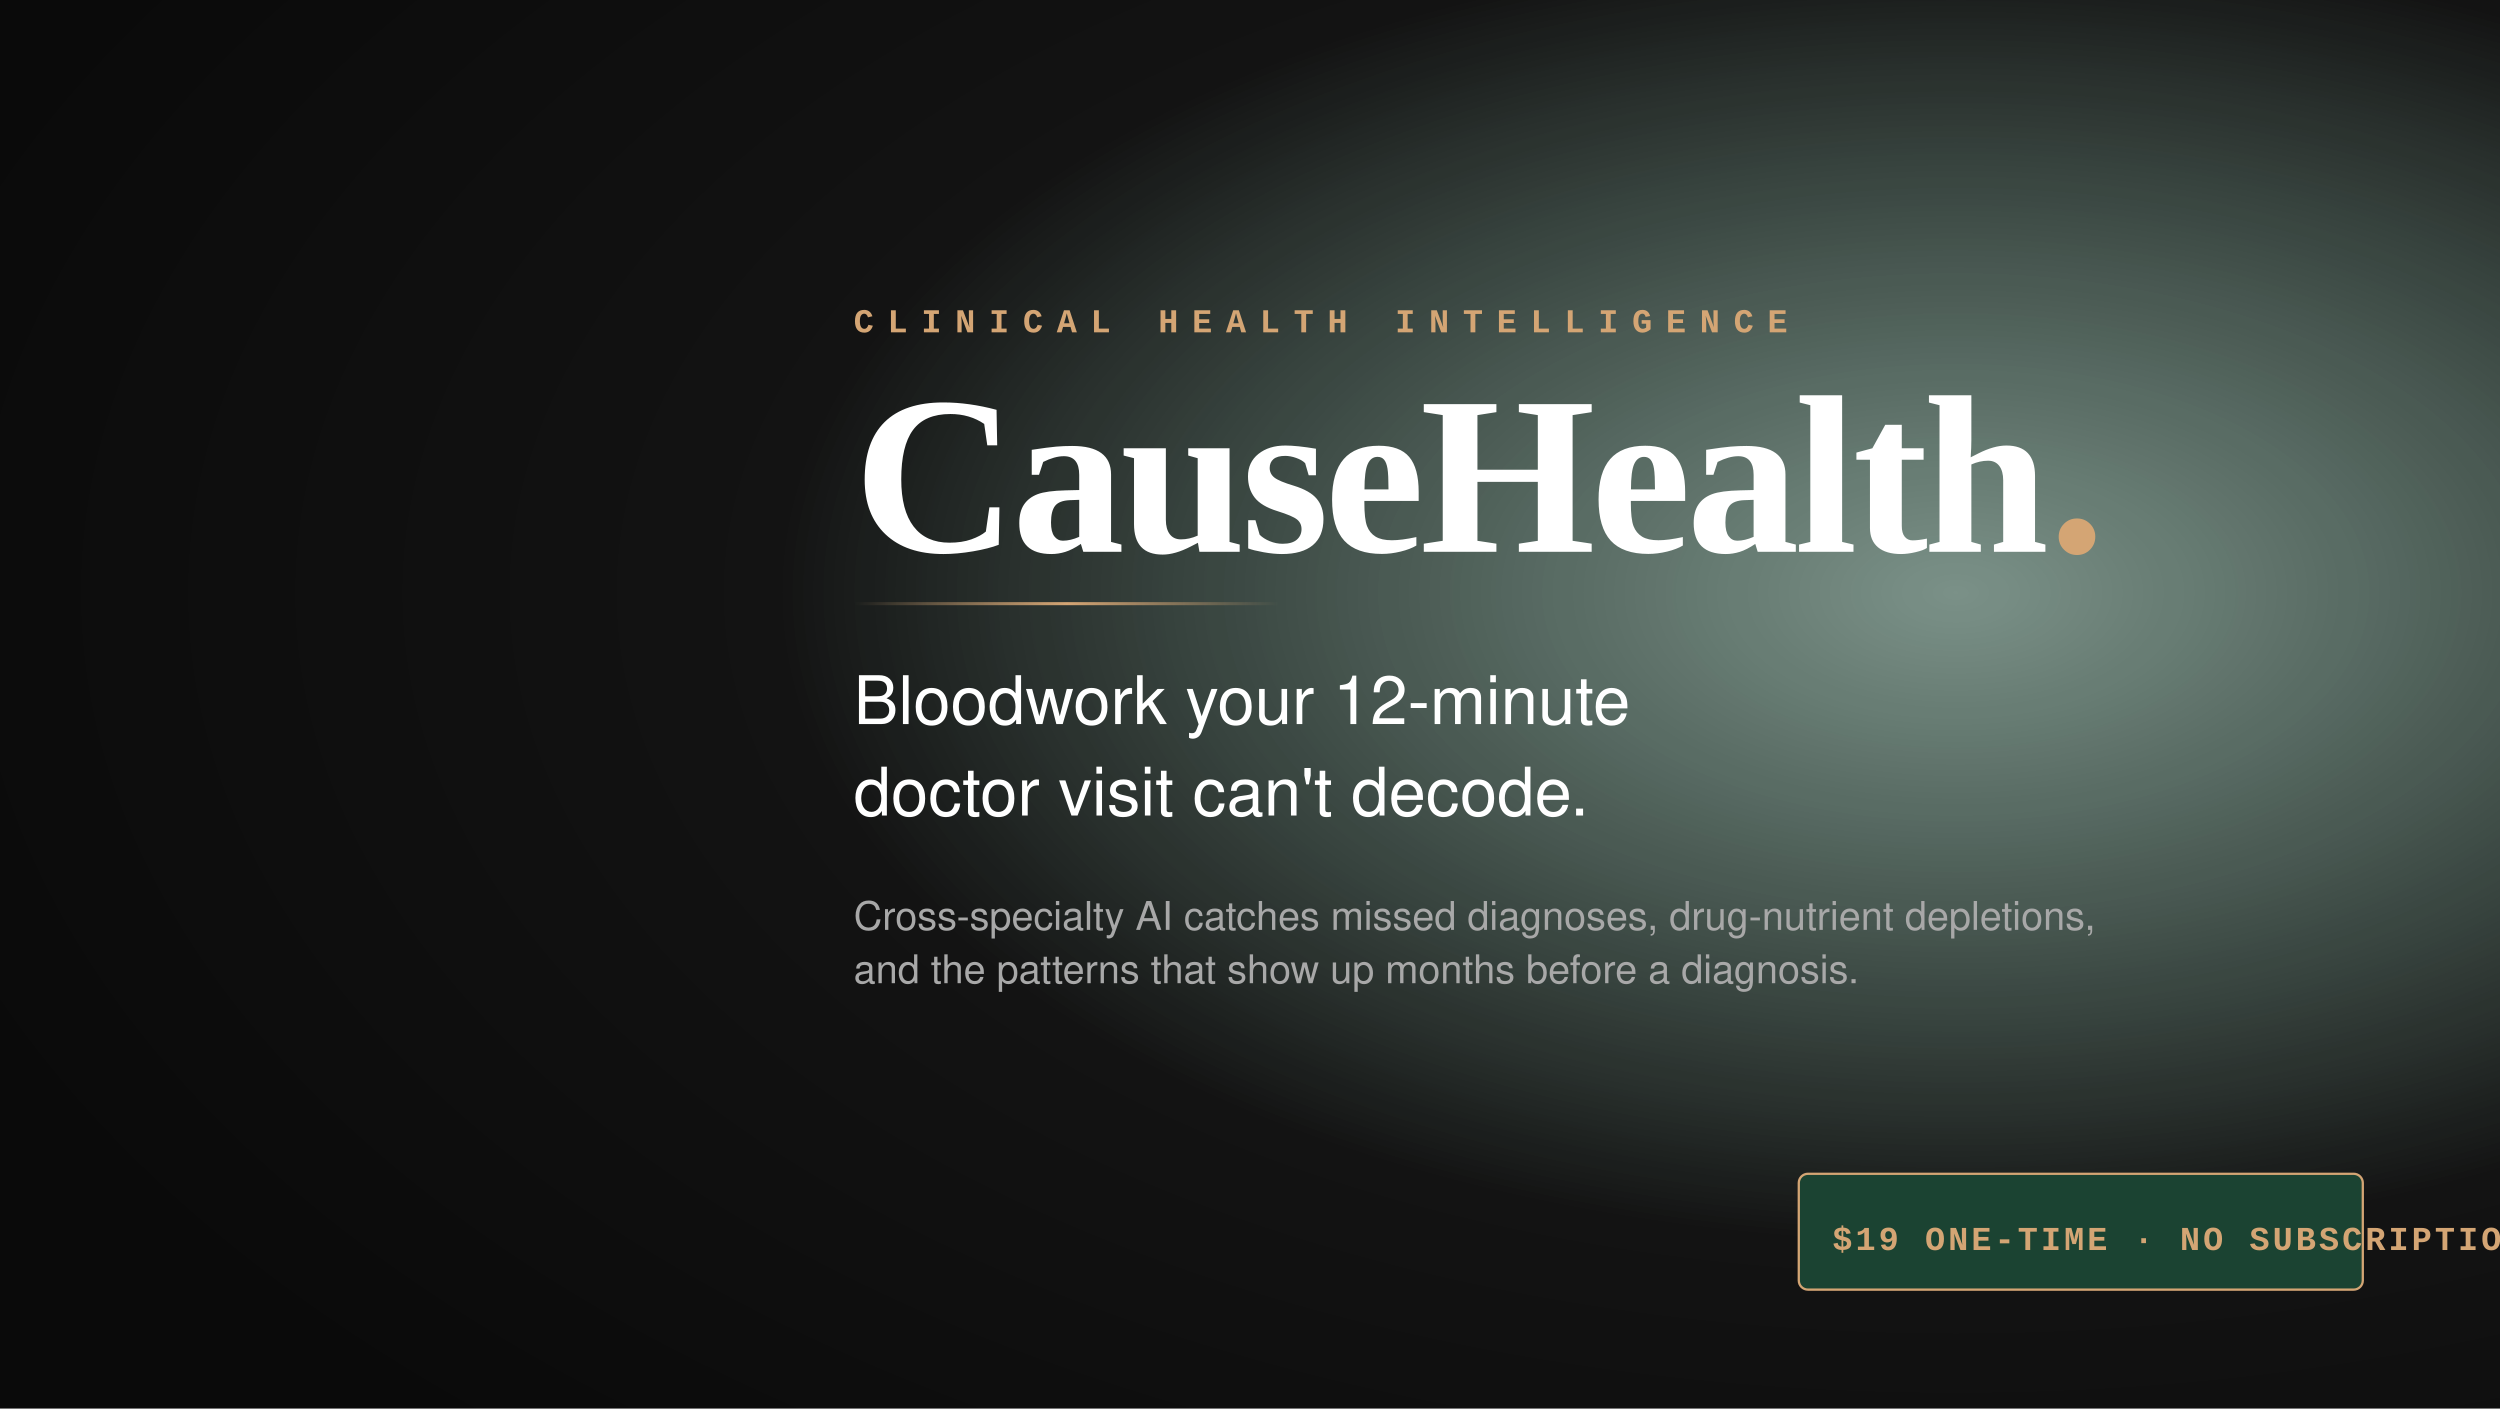
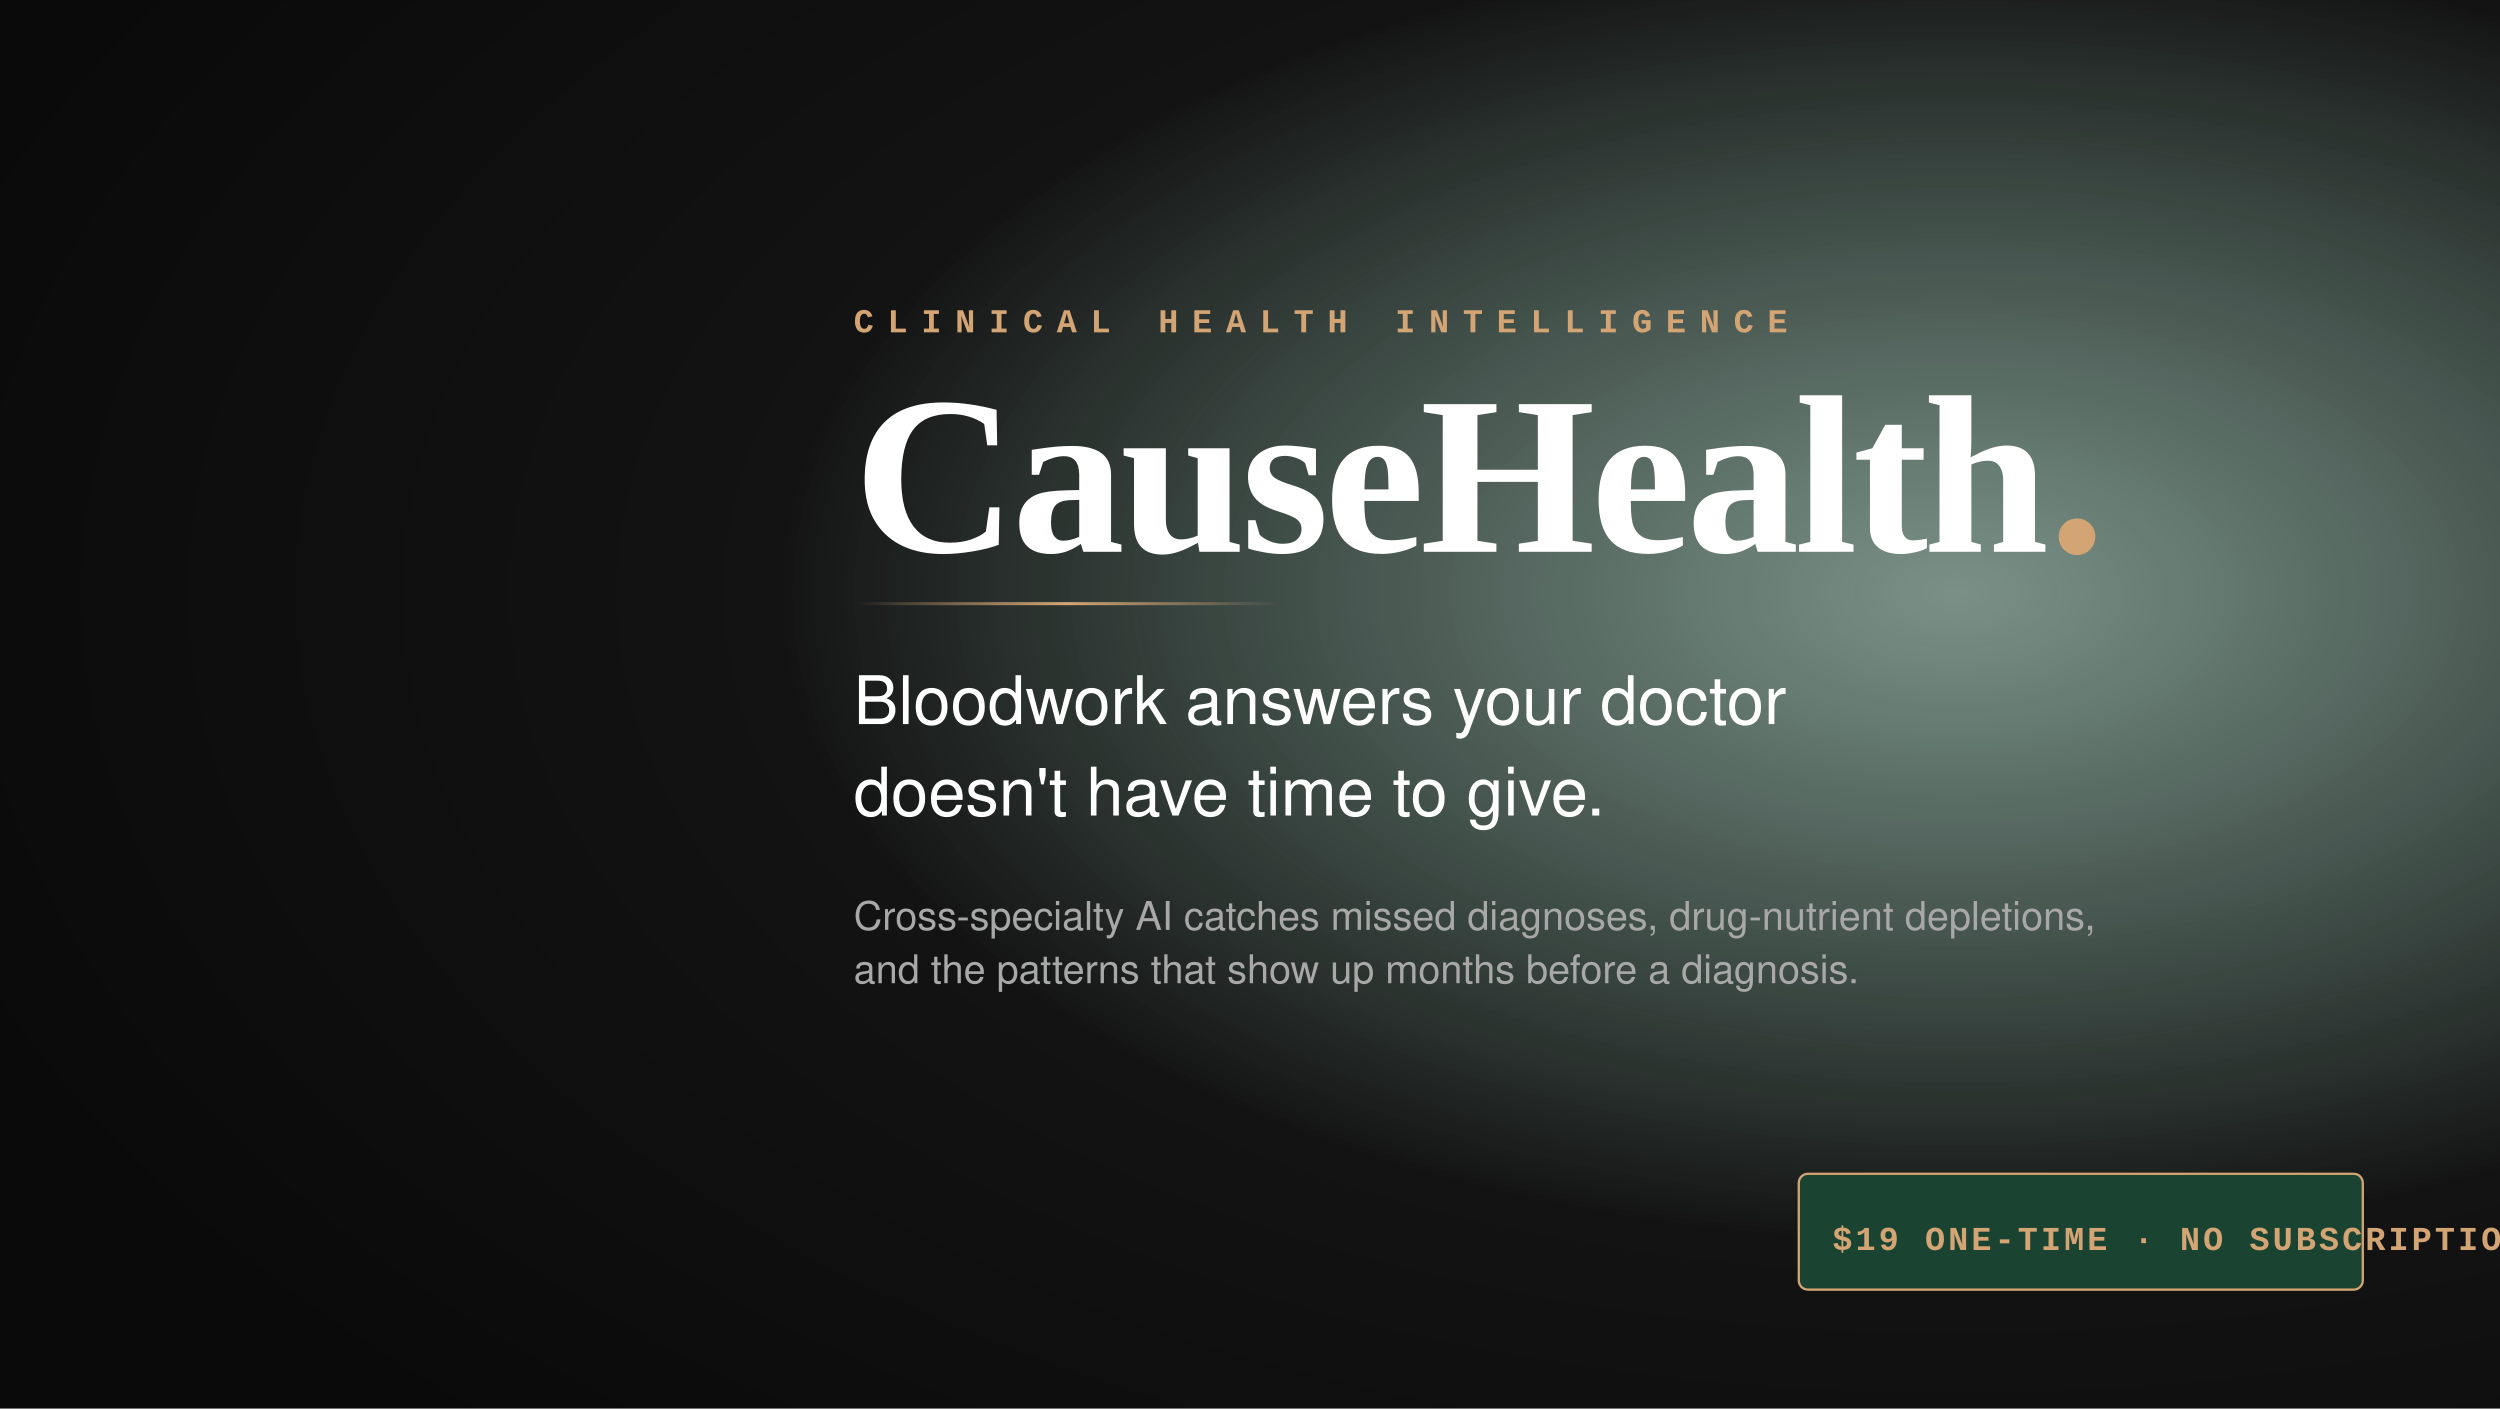
<svg xmlns="http://www.w3.org/2000/svg" viewBox="0 0 1640 924" width="1640" height="924">
  <defs>
    <radialGradient id="cover-bg" cx="78%" cy="42%" r="85%">
      <stop offset="0%" stop-color="#1B4332" stop-opacity="0.55" />
      <stop offset="55%" stop-color="#131313" />
      <stop offset="100%" stop-color="#0A0A0A" />
    </radialGradient>
    <linearGradient id="line" x1="0%" y1="0%" x2="100%" y2="0%">
      <stop offset="0%" stop-color="#D4A574" stop-opacity="0" />
      <stop offset="50%" stop-color="#D4A574" />
      <stop offset="100%" stop-color="#D4A574" stop-opacity="0" />
    </linearGradient>
  </defs>
  <rect width="1640" height="924" fill="url(#cover-bg)" />
  <text x="560" y="218" font-family="'JetBrains Mono', 'Courier New', monospace" font-weight="700" font-size="22" fill="#D4A574" letter-spacing="9">CLINICAL HEALTH INTELLIGENCE</text>
  <text x="560" y="362" font-family="'Fraunces', 'Times New Roman', serif" font-weight="700" font-size="148" fill="#FFFFFF" letter-spacing="-3">CauseHealth<tspan fill="#D4A574">.</tspan>
  </text>
-   <text x="560" y="475" font-family="'DM Sans', 'Helvetica', sans-serif" font-weight="500" font-size="44" fill="#FFFFFF">Bloodwork your 12-minute</text>
-   <text x="560" y="535" font-family="'DM Sans', 'Helvetica', sans-serif" font-weight="500" font-size="44" fill="#FFFFFF">doctor visit can't decode.</text>
+   <text x="560" y="475" font-family="'DM Sans', 'Helvetica', sans-serif" font-weight="500" font-size="44" fill="#FFFFFF">Bloodwork answers your doctor</text>
+   <text x="560" y="535" font-family="'DM Sans', 'Helvetica', sans-serif" font-weight="500" font-size="44" fill="#FFFFFF">doesn't have time to give.</text>
  <text x="560" y="610" font-family="'DM Sans', 'Helvetica', sans-serif" font-weight="400" font-size="26" fill="#A8A8A8">Cross-specialty AI catches missed diagnoses, drug-nutrient depletions,</text>
  <text x="560" y="645" font-family="'DM Sans', 'Helvetica', sans-serif" font-weight="400" font-size="26" fill="#A8A8A8">and the patterns that show up months before a diagnosis.</text>
  <g transform="translate(1180, 770)">
    <rect x="0" y="0" width="370" height="76" rx="6" fill="#1B4332" stroke="#D4A574" stroke-width="1.5" />
    <text x="22" y="50" font-family="'JetBrains Mono', 'Courier New', monospace" font-weight="700" font-size="22" fill="#D4A574" letter-spacing="2">$19 ONE-TIME · NO SUBSCRIPTION</text>
  </g>
  <rect x="560" y="395" width="280" height="2" fill="url(#line)" />
</svg>
